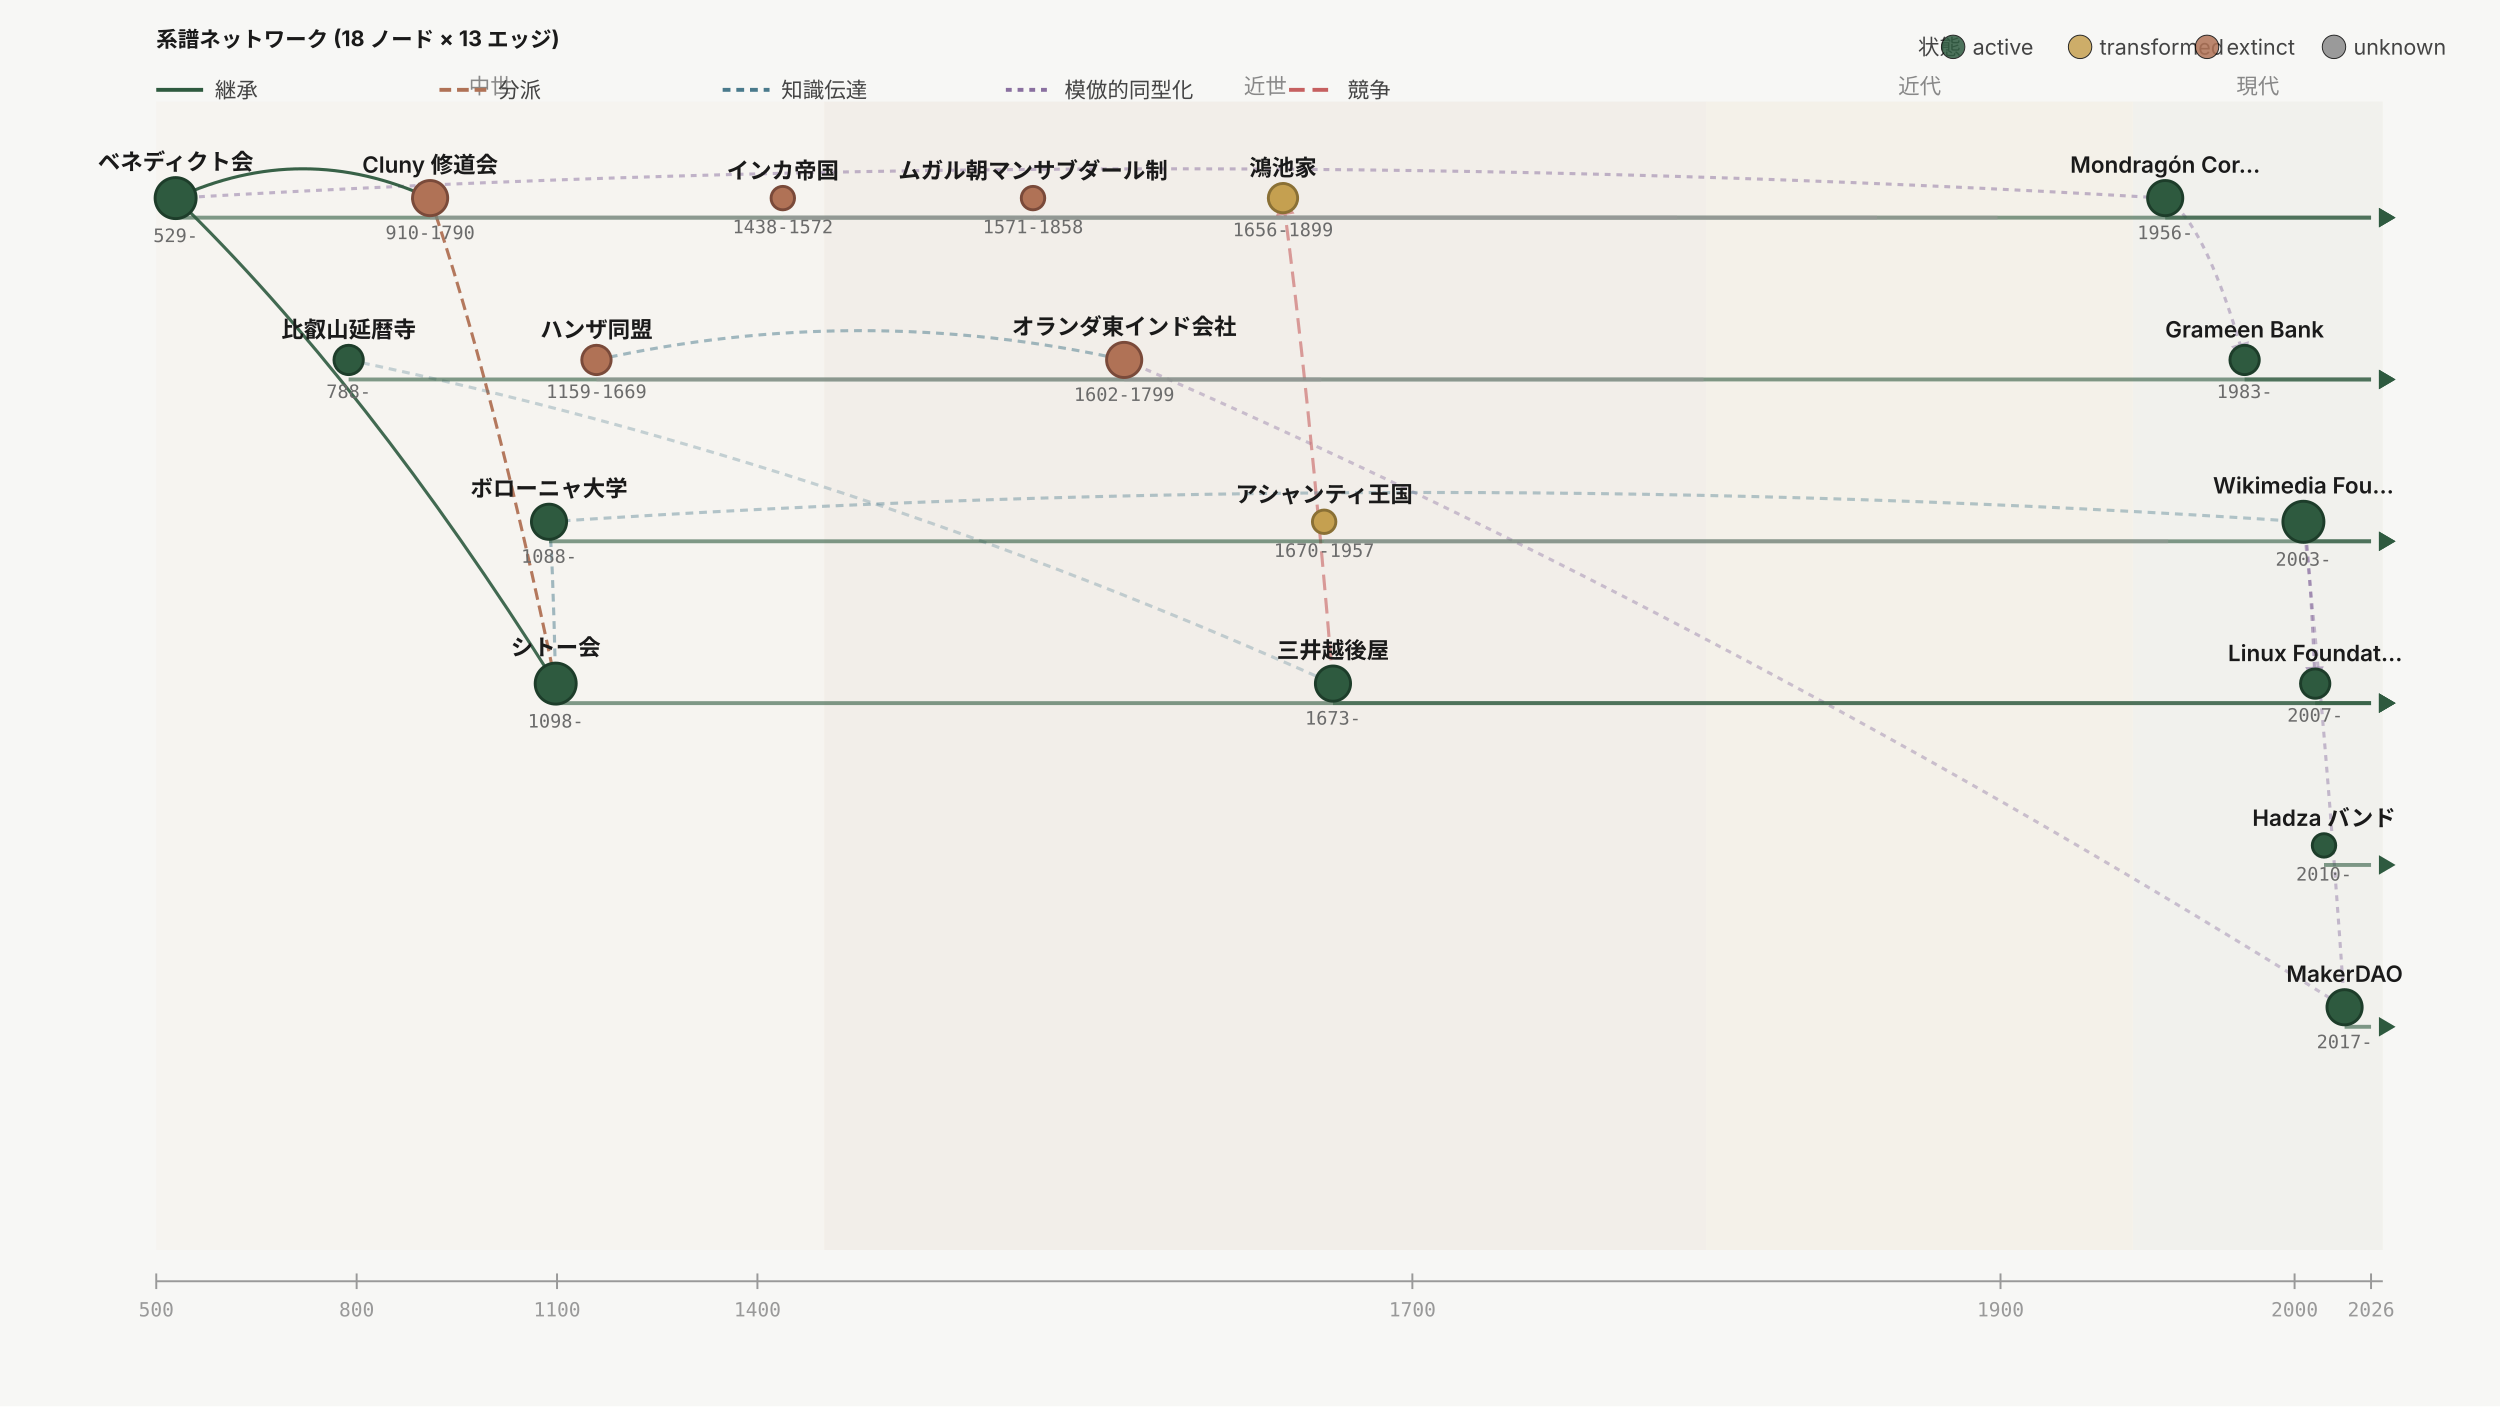
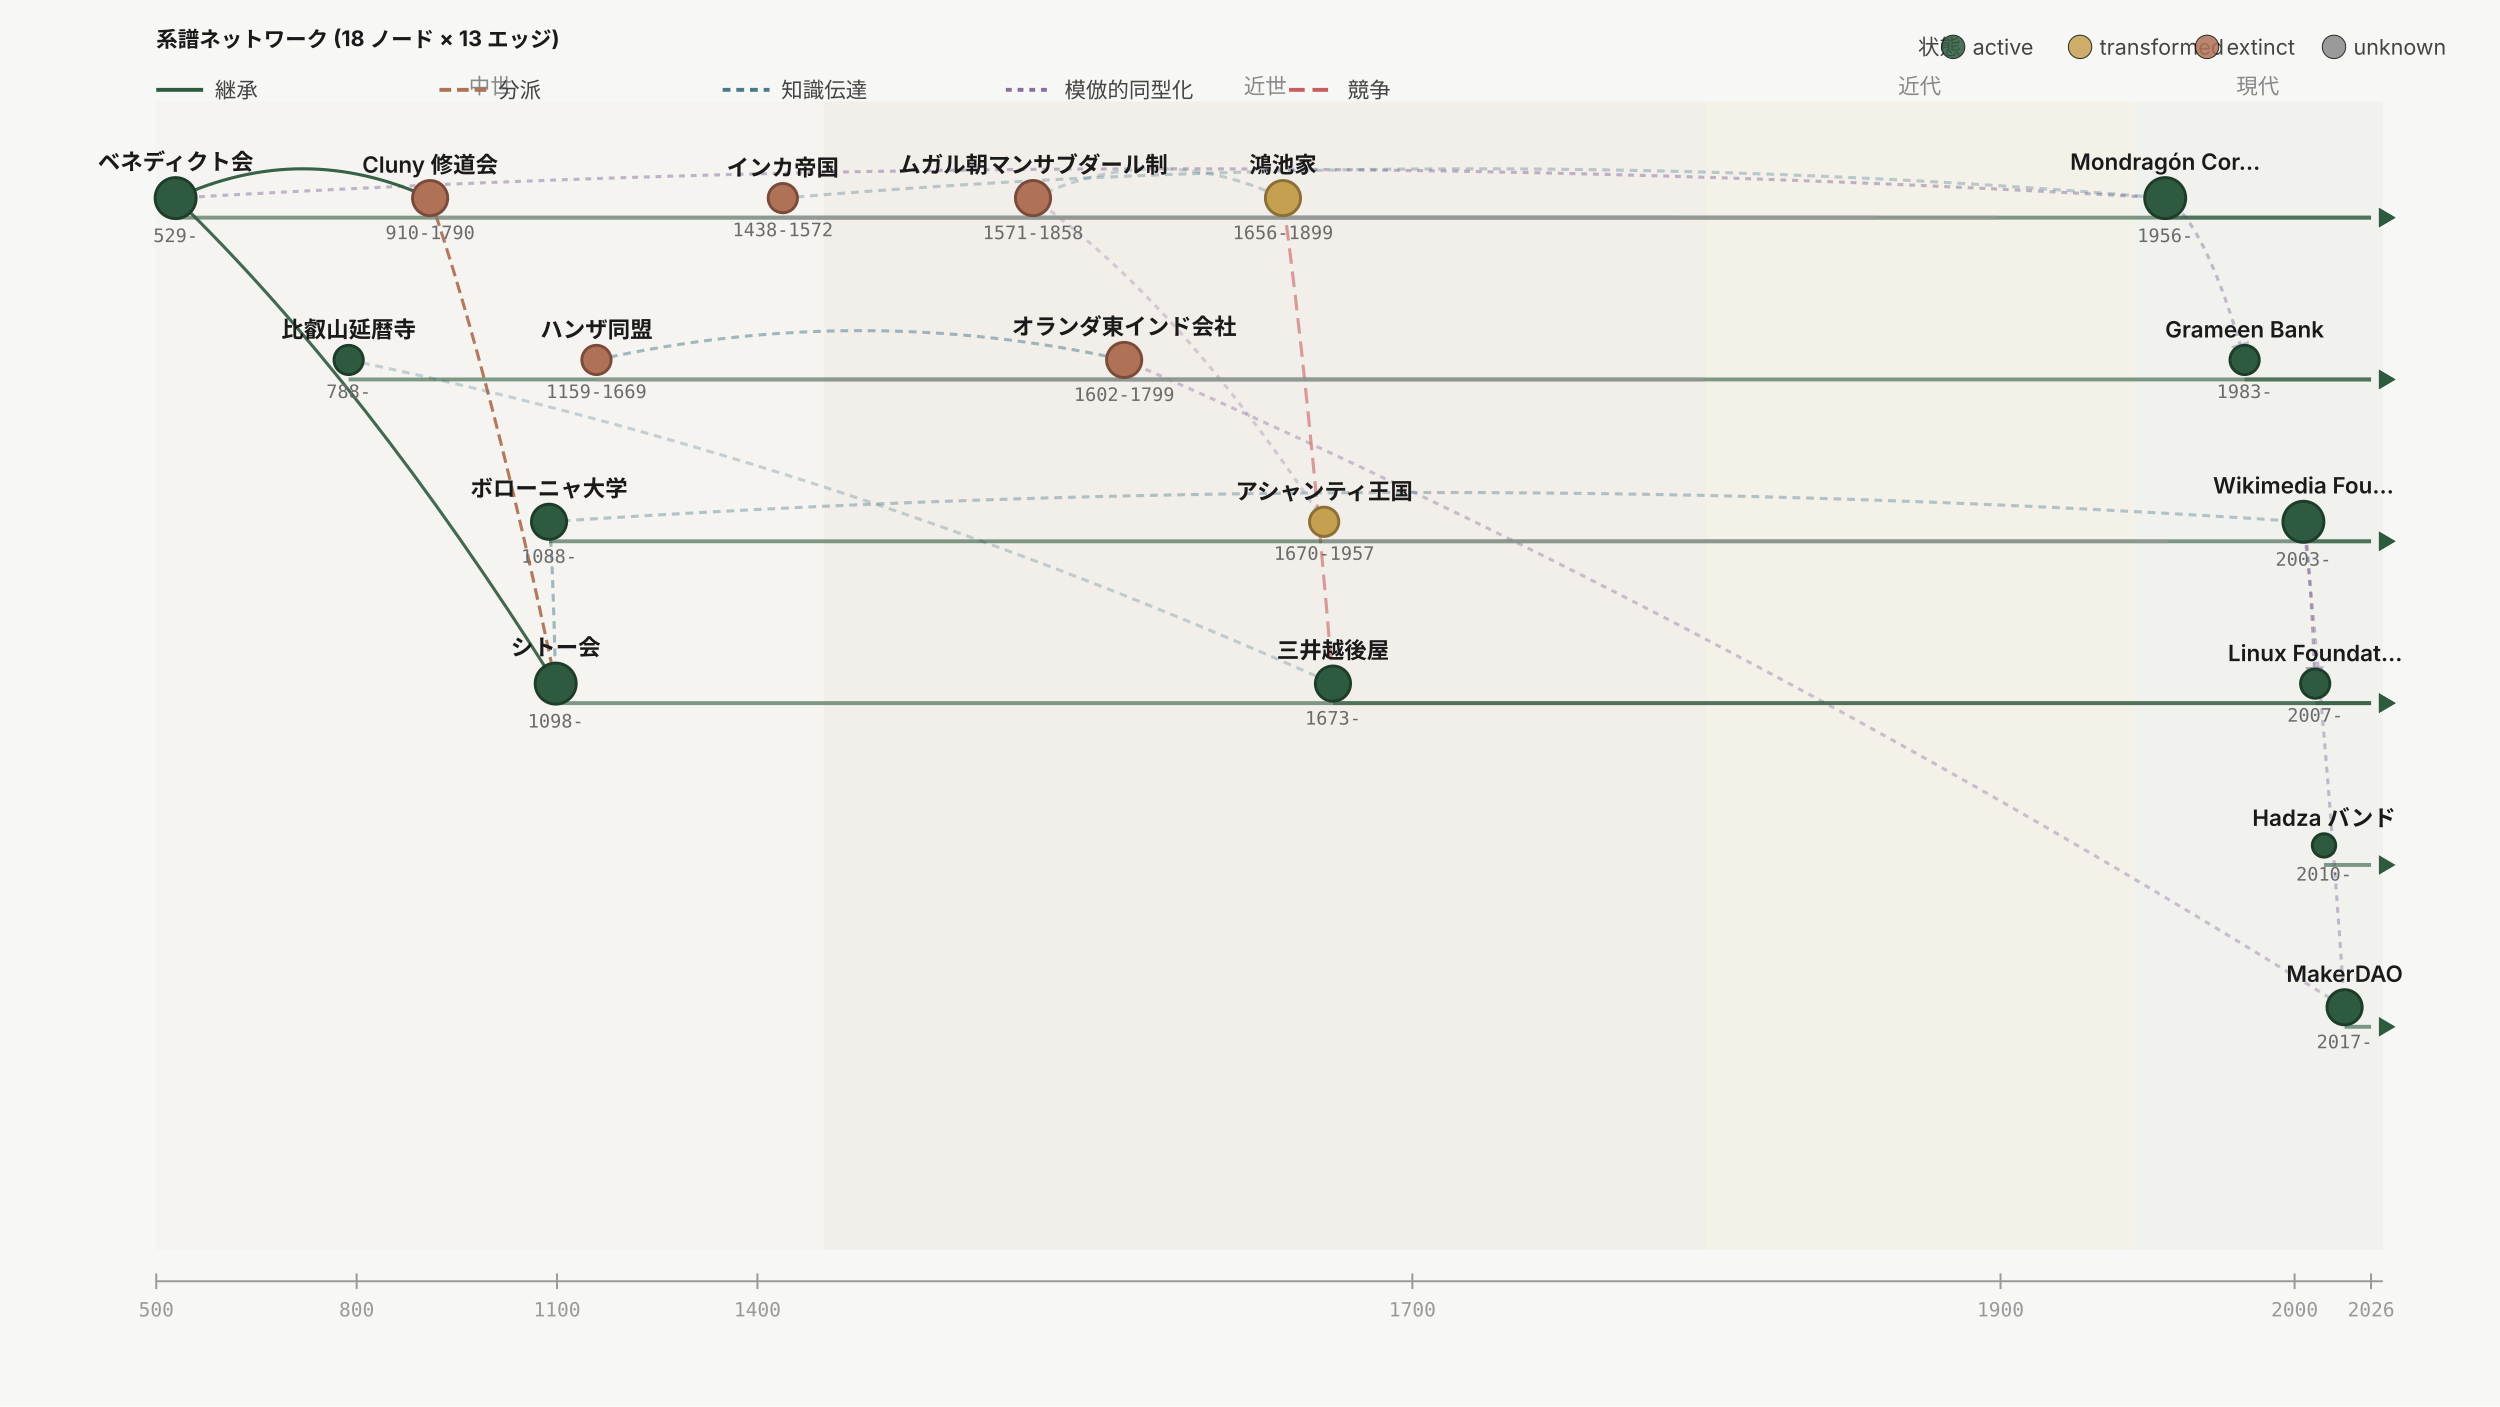
<svg xmlns="http://www.w3.org/2000/svg" viewBox="0 0 1280 720" font-family="-apple-system,system-ui,sans-serif">
  <style>
text { font-size: 11px; }
.node-label { font-size: 11.5px; font-weight: 600; fill: #1a1a1a; }
.node-date { font-size: 9.5px; fill: #6b6b6b; font-family: monospace; }
.year-tick { font-size: 10px; fill: #999; font-family: monospace; }
.edge-label { font-size: 9px; fill: #555; }
@media (prefers-color-scheme: dark) {
  .bg { fill: #121212; }
  .node-label { fill: #e0e0e0; }
  .node-date { fill: #aaa; }
  .year-tick { fill: #777; }
  .edge-label { fill: #999; }
}
</style>
  <rect class="bg" width="1280" height="720" fill="#f7f7f5" />
  <rect class="bg" width="1280" height="720" fill="url(#bg-pattern)" opacity="0.05" />
  <line x1="80" y1="656" x2="1220" y2="656" stroke="#999" stroke-width="1" />
  <line x1="80.0" y1="652" x2="80.0" y2="660" stroke="#999" stroke-width="1" />
  <text class="year-tick" x="80.0" y="674" text-anchor="middle">500</text>
  <line x1="182.6" y1="652" x2="182.6" y2="660" stroke="#999" stroke-width="1" />
  <text class="year-tick" x="182.6" y="674" text-anchor="middle">800</text>
  <line x1="285.2" y1="652" x2="285.2" y2="660" stroke="#999" stroke-width="1" />
  <text class="year-tick" x="285.2" y="674" text-anchor="middle">1100</text>
  <line x1="387.8" y1="652" x2="387.8" y2="660" stroke="#999" stroke-width="1" />
  <text class="year-tick" x="387.8" y="674" text-anchor="middle">1400</text>
  <line x1="723.132" y1="652" x2="723.132" y2="660" stroke="#999" stroke-width="1" />
  <text class="year-tick" x="723.132" y="674" text-anchor="middle">1700</text>
  <line x1="1024.264" y1="652" x2="1024.264" y2="660" stroke="#999" stroke-width="1" />
  <text class="year-tick" x="1024.264" y="674" text-anchor="middle">1900</text>
  <line x1="1174.83" y1="652" x2="1174.83" y2="660" stroke="#999" stroke-width="1" />
  <text class="year-tick" x="1174.83" y="674" text-anchor="middle">2000</text>
  <line x1="1213.977" y1="652" x2="1213.977" y2="660" stroke="#999" stroke-width="1" />
  <text class="year-tick" x="1213.977" y="674" text-anchor="middle">2026</text>
  <rect x="80.0" y="52" width="342.0" height="588" fill="#f5efe8" opacity="0.4" />
  <text x="251.0" y="48" text-anchor="middle" font-size="11" fill="#888">中世</text>
  <rect x="422.0" y="52" width="451.698" height="588" fill="#ebe1d6" opacity="0.4" />
  <text x="647.849" y="48" text-anchor="middle" font-size="11" fill="#888">近世</text>
  <rect x="873.698" y="52" width="218.321" height="588" fill="#f0e8d8" opacity="0.4" />
  <text x="982.858" y="48" text-anchor="middle" font-size="11" fill="#888">近代</text>
  <rect x="1092.019" y="52" width="127.981" height="588" fill="#e8e8e0" opacity="0.4" />
  <text x="1156.009" y="48" text-anchor="middle" font-size="11" fill="#888">現代</text>
  <path d="M 305.378 184.286 Q 440.478 154.286 575.577 184.286" stroke="#4a7a8c" stroke-width="1.6" fill="none" opacity="0.50" stroke-dasharray="4 3" marker-end="url(#arrow-knowledge_transfer)" />
  <path d="M 575.577 184.286 Q 888.002 320.0 1200.426 515.714" stroke="#8a70a0" stroke-width="1.6" fill="none" opacity="0.40" stroke-dasharray="3 3" marker-end="url(#arrow-mimetic_isomorphism)" />
  <path d="M 89.918 101.429 Q 599.25 71.429 1108.581 101.429" stroke="#8a70a0" stroke-width="1.6" fill="none" opacity="0.50" stroke-dasharray="3 3" marker-end="url(#arrow-mimetic_isomorphism)" />
  <path d="M 682.479 350.0 Q 669.681 195.714 656.883 101.429" stroke="#c66060" stroke-width="1.6" fill="none" opacity="0.60" stroke-dasharray="8 4" marker-end="url(#arrow-competition)" />
  <path d="M 1179.347 267.143 Q 1189.887 361.429 1200.426 515.714" stroke="#8a70a0" stroke-width="1.6" fill="none" opacity="0.45" stroke-dasharray="3 3" marker-end="url(#arrow-mimetic_isomorphism)" />
  <path d="M 89.918 101.429 Q 155.069 71.429 220.22 101.429" stroke="#2e5a3f" stroke-width="1.6" fill="none" opacity="0.95" stroke-dasharray="" marker-end="url(#arrow-succession)" />
  <path d="M 220.22 101.429 Q 252.368 195.714 284.516 350.0" stroke="#b07256" stroke-width="1.6" fill="none" opacity="0.95" stroke-dasharray="6 3" marker-end="url(#arrow-schism)" />
  <path d="M 89.918 101.429 Q 187.217 195.714 284.516 350.0" stroke="#2e5a3f" stroke-width="1.6" fill="none" opacity="0.90" stroke-dasharray="" marker-end="url(#arrow-succession)" />
  <path d="M 284.516 350.0 Q 282.806 278.571 281.096 267.143" stroke="#4a7a8c" stroke-width="1.6" fill="none" opacity="0.50" stroke-dasharray="4 3" marker-end="url(#arrow-knowledge_transfer)" />
  <path d="M 1179.347 267.143 Q 1182.358 278.571 1185.37 350.0" stroke="#8a70a0" stroke-width="1.6" fill="none" opacity="0.60" stroke-dasharray="3 3" marker-end="url(#arrow-mimetic_isomorphism)" />
  <path d="M 1108.581 101.429 Q 1128.908 112.857 1149.234 184.286" stroke="#8a70a0" stroke-width="1.6" fill="none" opacity="0.45" stroke-dasharray="3 3" marker-end="url(#arrow-mimetic_isomorphism)" />
  <path d="M 178.496 184.286 Q 430.488 237.143 682.479 350.0" stroke="#4a7a8c" stroke-width="1.6" fill="none" opacity="0.30" stroke-dasharray="4 3" marker-end="url(#arrow-knowledge_transfer)" />
  <path d="M 281.096 267.143 Q 730.222 237.143 1179.347 267.143" stroke="#4a7a8c" stroke-width="1.6" fill="none" opacity="0.40" stroke-dasharray="4 3" marker-end="url(#arrow-knowledge_transfer)" />
+   <path d="M 400.796 101.429 Q 754.689 71.429 1108.581 101.429" stroke="#4a7a8c" stroke-width="1.6" fill="none" opacity="0.35" stroke-dasharray="4 3" marker-end="url(#arrow-knowledge_transfer)" />
+   <path d="M 528.902 101.429 Q 592.892 71.429 656.883 101.429" stroke="#4a7a8c" stroke-width="1.6" fill="none" opacity="0.30" stroke-dasharray="4 3" marker-end="url(#arrow-knowledge_transfer)" />
+   <path d="M 677.962 267.143 Q 603.432 154.286 528.902 101.429" stroke="#8a70a0" stroke-width="1.6" fill="none" opacity="0.30" stroke-dasharray="3 3" marker-end="url(#arrow-mimetic_isomorphism)" />
  <defs>
    <marker id="arrow-succession" viewBox="0 0 10 10" refX="9" refY="5" markerWidth="6" markerHeight="6" orient="auto">
      <path d="M 0 0 L 10 5 L 0 10 z" fill="#2e5a3f" />
    </marker>
    <marker id="arrow-schism" viewBox="0 0 10 10" refX="9" refY="5" markerWidth="6" markerHeight="6" orient="auto">
      <path d="M 0 0 L 10 5 L 0 10 z" fill="#b07256" />
    </marker>
    <marker id="arrow-knowledge_transfer" viewBox="0 0 10 10" refX="9" refY="5" markerWidth="6" markerHeight="6" orient="auto">
      <path d="M 0 0 L 10 5 L 0 10 z" fill="#4a7a8c" />
    </marker>
    <marker id="arrow-mimetic_isomorphism" viewBox="0 0 10 10" refX="9" refY="5" markerWidth="6" markerHeight="6" orient="auto">
      <path d="M 0 0 L 10 5 L 0 10 z" fill="#8a70a0" />
    </marker>
    <marker id="arrow-competition" viewBox="0 0 10 10" refX="9" refY="5" markerWidth="6" markerHeight="6" orient="auto">
      <path d="M 0 0 L 10 5 L 0 10 z" fill="#c66060" />
    </marker>
    <marker id="arrow-merger" viewBox="0 0 10 10" refX="9" refY="5" markerWidth="6" markerHeight="6" orient="auto">
      <path d="M 0 0 L 10 5 L 0 10 z" fill="#5a8a4a" />
    </marker>
  </defs>
  <line x1="89.918" y1="111.429" x2="1213.977" y2="111.429" stroke="#2e5a3f" stroke-width="2" opacity="0.6" />
  <text x="1216.977" y="115.429" font-size="10" fill="#2e5a3f">▶</text>
  <circle cx="89.918" cy="101.429" r="10.5" fill="#2e5a3f" stroke="#1d3d2a" stroke-width="1.5" />
  <text class="node-label" x="89.918" y="86.929" text-anchor="middle">ベネディクト会</text>
  <text class="node-date" x="89.918" y="123.929" text-anchor="middle">529-</text>
  <line x1="178.496" y1="194.286" x2="1213.977" y2="194.286" stroke="#2e5a3f" stroke-width="2" opacity="0.6" />
  <text x="1216.977" y="198.286" font-size="10" fill="#2e5a3f">▶</text>
  <circle cx="178.496" cy="184.286" r="7.5" fill="#2e5a3f" stroke="#1d3d2a" stroke-width="1.5" />
  <text class="node-label" x="178.496" y="172.786" text-anchor="middle">比叡山延暦寺</text>
  <text class="node-date" x="178.496" y="203.786" text-anchor="middle">788-</text>
  <line x1="220.22" y1="111.429" x2="858.642" y2="111.429" stroke="#999" stroke-width="2" opacity="0.5" />
  <circle cx="220.22" cy="101.429" r="9.0" fill="#b07256" stroke="#7a4a3a" stroke-width="1.5" />
  <text class="node-label" x="220.22" y="88.429" text-anchor="middle">Cluny 修道会</text>
  <text class="node-date" x="220.22" y="122.429" text-anchor="middle">910-1790</text>
  <line x1="281.096" y1="277.143" x2="1213.977" y2="277.143" stroke="#2e5a3f" stroke-width="2" opacity="0.6" />
  <text x="1216.977" y="281.143" font-size="10" fill="#2e5a3f">▶</text>
  <circle cx="281.096" cy="267.143" r="9.0" fill="#2e5a3f" stroke="#1d3d2a" stroke-width="1.5" />
  <text class="node-label" x="281.096" y="254.143" text-anchor="middle">ボローニャ大学</text>
  <text class="node-date" x="281.096" y="288.143" text-anchor="middle">1088-</text>
  <line x1="284.516" y1="360.0" x2="1213.977" y2="360.0" stroke="#2e5a3f" stroke-width="2" opacity="0.6" />
  <text x="1216.977" y="364.0" font-size="10" fill="#2e5a3f">▶</text>
  <circle cx="284.516" cy="350.0" r="10.5" fill="#2e5a3f" stroke="#1d3d2a" stroke-width="1.5" />
  <text class="node-label" x="284.516" y="335.5" text-anchor="middle">シトー会</text>
  <text class="node-date" x="284.516" y="372.5" text-anchor="middle">1098-</text>
  <line x1="305.378" y1="194.286" x2="676.457" y2="194.286" stroke="#999" stroke-width="2" opacity="0.5" />
  <circle cx="305.378" cy="184.286" r="7.5" fill="#b07256" stroke="#7a4a3a" stroke-width="1.5" />
  <text class="node-label" x="305.378" y="172.786" text-anchor="middle">ハンザ同盟</text>
  <text class="node-date" x="305.378" y="203.786" text-anchor="middle">1159-1669</text>
  <line x1="400.796" y1="111.429" x2="530.408" y2="111.429" stroke="#999" stroke-width="2" opacity="0.5" />
-   <circle cx="400.796" cy="101.429" r="6.0" fill="#b07256" stroke="#7a4a3a" stroke-width="1.5" />
-   <text class="node-label" x="400.796" y="91.429" text-anchor="middle">インカ帝国</text>
-   <text class="node-date" x="400.796" y="119.429" text-anchor="middle">1438-1572</text>
+   <circle cx="400.796" cy="101.429" r="7.5" fill="#b07256" stroke="#7a4a3a" stroke-width="1.5" />
+   <text class="node-label" x="400.796" y="89.929" text-anchor="middle">インカ帝国</text>
+   <text class="node-date" x="400.796" y="120.929" text-anchor="middle">1438-1572</text>
  <line x1="528.902" y1="111.429" x2="961.026" y2="111.429" stroke="#999" stroke-width="2" opacity="0.5" />
-   <circle cx="528.902" cy="101.429" r="6.0" fill="#b07256" stroke="#7a4a3a" stroke-width="1.5" />
-   <text class="node-label" x="528.902" y="91.429" text-anchor="middle">ムガル朝マンサブダール制</text>
-   <text class="node-date" x="528.902" y="119.429" text-anchor="middle">1571-1858</text>
+   <circle cx="528.902" cy="101.429" r="9.0" fill="#b07256" stroke="#7a4a3a" stroke-width="1.5" />
+   <text class="node-label" x="528.902" y="88.429" text-anchor="middle">ムガル朝マンサブダール制</text>
+   <text class="node-date" x="528.902" y="122.429" text-anchor="middle">1571-1858</text>
  <line x1="575.577" y1="194.286" x2="872.192" y2="194.286" stroke="#999" stroke-width="2" opacity="0.5" />
  <circle cx="575.577" cy="184.286" r="9.0" fill="#b07256" stroke="#7a4a3a" stroke-width="1.5" />
  <text class="node-label" x="575.577" y="171.286" text-anchor="middle">オランダ東インド会社</text>
  <text class="node-date" x="575.577" y="205.286" text-anchor="middle">1602-1799</text>
  <line x1="656.883" y1="111.429" x2="1022.758" y2="111.429" stroke="#999" stroke-width="2" opacity="0.5" />
-   <circle cx="656.883" cy="101.429" r="7.5" fill="#c5a050" stroke="#8a7035" stroke-width="1.5" />
-   <text class="node-label" x="656.883" y="89.929" text-anchor="middle">鴻池家</text>
-   <text class="node-date" x="656.883" y="120.929" text-anchor="middle">1656-1899</text>
+   <circle cx="656.883" cy="101.429" r="9.0" fill="#c5a050" stroke="#8a7035" stroke-width="1.5" />
+   <text class="node-label" x="656.883" y="88.429" text-anchor="middle">鴻池家</text>
+   <text class="node-date" x="656.883" y="122.429" text-anchor="middle">1656-1899</text>
  <line x1="677.962" y1="277.143" x2="1110.087" y2="277.143" stroke="#999" stroke-width="2" opacity="0.5" />
-   <circle cx="677.962" cy="267.143" r="6.0" fill="#c5a050" stroke="#8a7035" stroke-width="1.5" />
-   <text class="node-label" x="677.962" y="257.143" text-anchor="middle">アシャンティ王国</text>
-   <text class="node-date" x="677.962" y="285.143" text-anchor="middle">1670-1957</text>
+   <circle cx="677.962" cy="267.143" r="7.5" fill="#c5a050" stroke="#8a7035" stroke-width="1.5" />
+   <text class="node-label" x="677.962" y="255.643" text-anchor="middle">アシャンティ王国</text>
+   <text class="node-date" x="677.962" y="286.643" text-anchor="middle">1670-1957</text>
  <line x1="682.479" y1="360.0" x2="1213.977" y2="360.0" stroke="#2e5a3f" stroke-width="2" opacity="0.6" />
  <text x="1216.977" y="364.0" font-size="10" fill="#2e5a3f">▶</text>
  <circle cx="682.479" cy="350.0" r="9.0" fill="#2e5a3f" stroke="#1d3d2a" stroke-width="1.5" />
  <text class="node-label" x="682.479" y="337.0" text-anchor="middle">三井越後屋</text>
  <text class="node-date" x="682.479" y="371.0" text-anchor="middle">1673-</text>
  <line x1="1108.581" y1="111.429" x2="1213.977" y2="111.429" stroke="#2e5a3f" stroke-width="2" opacity="0.6" />
  <text x="1216.977" y="115.429" font-size="10" fill="#2e5a3f">▶</text>
-   <circle cx="1108.581" cy="101.429" r="9.0" fill="#2e5a3f" stroke="#1d3d2a" stroke-width="1.5" />
-   <text class="node-label" x="1108.581" y="88.429" text-anchor="middle">Mondragón Cor…</text>
-   <text class="node-date" x="1108.581" y="122.429" text-anchor="middle">1956-</text>
+   <circle cx="1108.581" cy="101.429" r="10.5" fill="#2e5a3f" stroke="#1d3d2a" stroke-width="1.5" />
+   <text class="node-label" x="1108.581" y="86.929" text-anchor="middle">Mondragón Cor…</text>
+   <text class="node-date" x="1108.581" y="123.929" text-anchor="middle">1956-</text>
  <line x1="1149.234" y1="194.286" x2="1213.977" y2="194.286" stroke="#2e5a3f" stroke-width="2" opacity="0.6" />
  <text x="1216.977" y="198.286" font-size="10" fill="#2e5a3f">▶</text>
  <circle cx="1149.234" cy="184.286" r="7.5" fill="#2e5a3f" stroke="#1d3d2a" stroke-width="1.5" />
  <text class="node-label" x="1149.234" y="172.786" text-anchor="middle">Grameen Bank</text>
  <text class="node-date" x="1149.234" y="203.786" text-anchor="middle">1983-</text>
  <line x1="1179.347" y1="277.143" x2="1213.977" y2="277.143" stroke="#2e5a3f" stroke-width="2" opacity="0.6" />
  <text x="1216.977" y="281.143" font-size="10" fill="#2e5a3f">▶</text>
  <circle cx="1179.347" cy="267.143" r="10.5" fill="#2e5a3f" stroke="#1d3d2a" stroke-width="1.5" />
  <text class="node-label" x="1179.347" y="252.643" text-anchor="middle">Wikimedia Fou…</text>
  <text class="node-date" x="1179.347" y="289.643" text-anchor="middle">2003-</text>
  <line x1="1185.37" y1="360.0" x2="1213.977" y2="360.0" stroke="#2e5a3f" stroke-width="2" opacity="0.6" />
  <text x="1216.977" y="364.0" font-size="10" fill="#2e5a3f">▶</text>
  <circle cx="1185.37" cy="350.0" r="7.5" fill="#2e5a3f" stroke="#1d3d2a" stroke-width="1.5" />
  <text class="node-label" x="1185.37" y="338.5" text-anchor="middle">Linux Foundat…</text>
  <text class="node-date" x="1185.37" y="369.5" text-anchor="middle">2007-</text>
  <line x1="1189.887" y1="442.857" x2="1213.977" y2="442.857" stroke="#2e5a3f" stroke-width="2" opacity="0.6" />
  <text x="1216.977" y="446.857" font-size="10" fill="#2e5a3f">▶</text>
  <circle cx="1189.887" cy="432.857" r="6.0" fill="#2e5a3f" stroke="#1d3d2a" stroke-width="1.5" />
  <text class="node-label" x="1189.887" y="422.857" text-anchor="middle">Hadza バンド</text>
  <text class="node-date" x="1189.887" y="450.857" text-anchor="middle">2010-</text>
  <line x1="1200.426" y1="525.714" x2="1213.977" y2="525.714" stroke="#2e5a3f" stroke-width="2" opacity="0.6" />
  <text x="1216.977" y="529.714" font-size="10" fill="#2e5a3f">▶</text>
  <circle cx="1200.426" cy="515.714" r="9.0" fill="#2e5a3f" stroke="#1d3d2a" stroke-width="1.5" />
  <text class="node-label" x="1200.426" y="502.714" text-anchor="middle">MakerDAO</text>
  <text class="node-date" x="1200.426" y="536.714" text-anchor="middle">2017-</text>
  <text x="80" y="24" font-size="13" font-weight="700" fill="#1a1a1a">系譜ネットワーク (18 ノード × 13 エッジ)</text>
  <line x1="80" y1="46" x2="104" y2="46" stroke="#2e5a3f" stroke-width="2" stroke-dasharray="" />
  <text x="110" y="50" font-size="10.5" fill="#444">継承</text>
  <line x1="225" y1="46" x2="249" y2="46" stroke="#b07256" stroke-width="2" stroke-dasharray="6 3" />
  <text x="255" y="50" font-size="10.5" fill="#444">分派</text>
  <line x1="370" y1="46" x2="394" y2="46" stroke="#4a7a8c" stroke-width="2" stroke-dasharray="4 3" />
  <text x="400" y="50" font-size="10.5" fill="#444">知識伝達</text>
  <line x1="515" y1="46" x2="539" y2="46" stroke="#8a70a0" stroke-width="2" stroke-dasharray="3 3" />
  <text x="545" y="50" font-size="10.5" fill="#444">模倣的同型化</text>
  <line x1="660" y1="46" x2="684" y2="46" stroke="#c66060" stroke-width="2" stroke-dasharray="8 4" />
  <text x="690" y="50" font-size="10.5" fill="#444">競争</text>
  <text x="982" y="28" font-size="10.5" fill="#444">状態</text>
  <circle cx="1000" cy="24" r="6" fill="#2e5a3f" stroke="#000" stroke-width="0.5" opacity="0.85" />
  <text x="1010" y="28" font-size="9.5" fill="#444">active</text>
  <circle cx="1065" cy="24" r="6" fill="#c5a050" stroke="#000" stroke-width="0.5" opacity="0.85" />
  <text x="1075" y="28" font-size="9.5" fill="#444">transformed</text>
  <circle cx="1130" cy="24" r="6" fill="#b07256" stroke="#000" stroke-width="0.5" opacity="0.85" />
  <text x="1140" y="28" font-size="9.5" fill="#444">extinct</text>
  <circle cx="1195" cy="24" r="6" fill="#8a8a8a" stroke="#000" stroke-width="0.5" opacity="0.85" />
  <text x="1205" y="28" font-size="9.5" fill="#444">unknown</text>
</svg>
